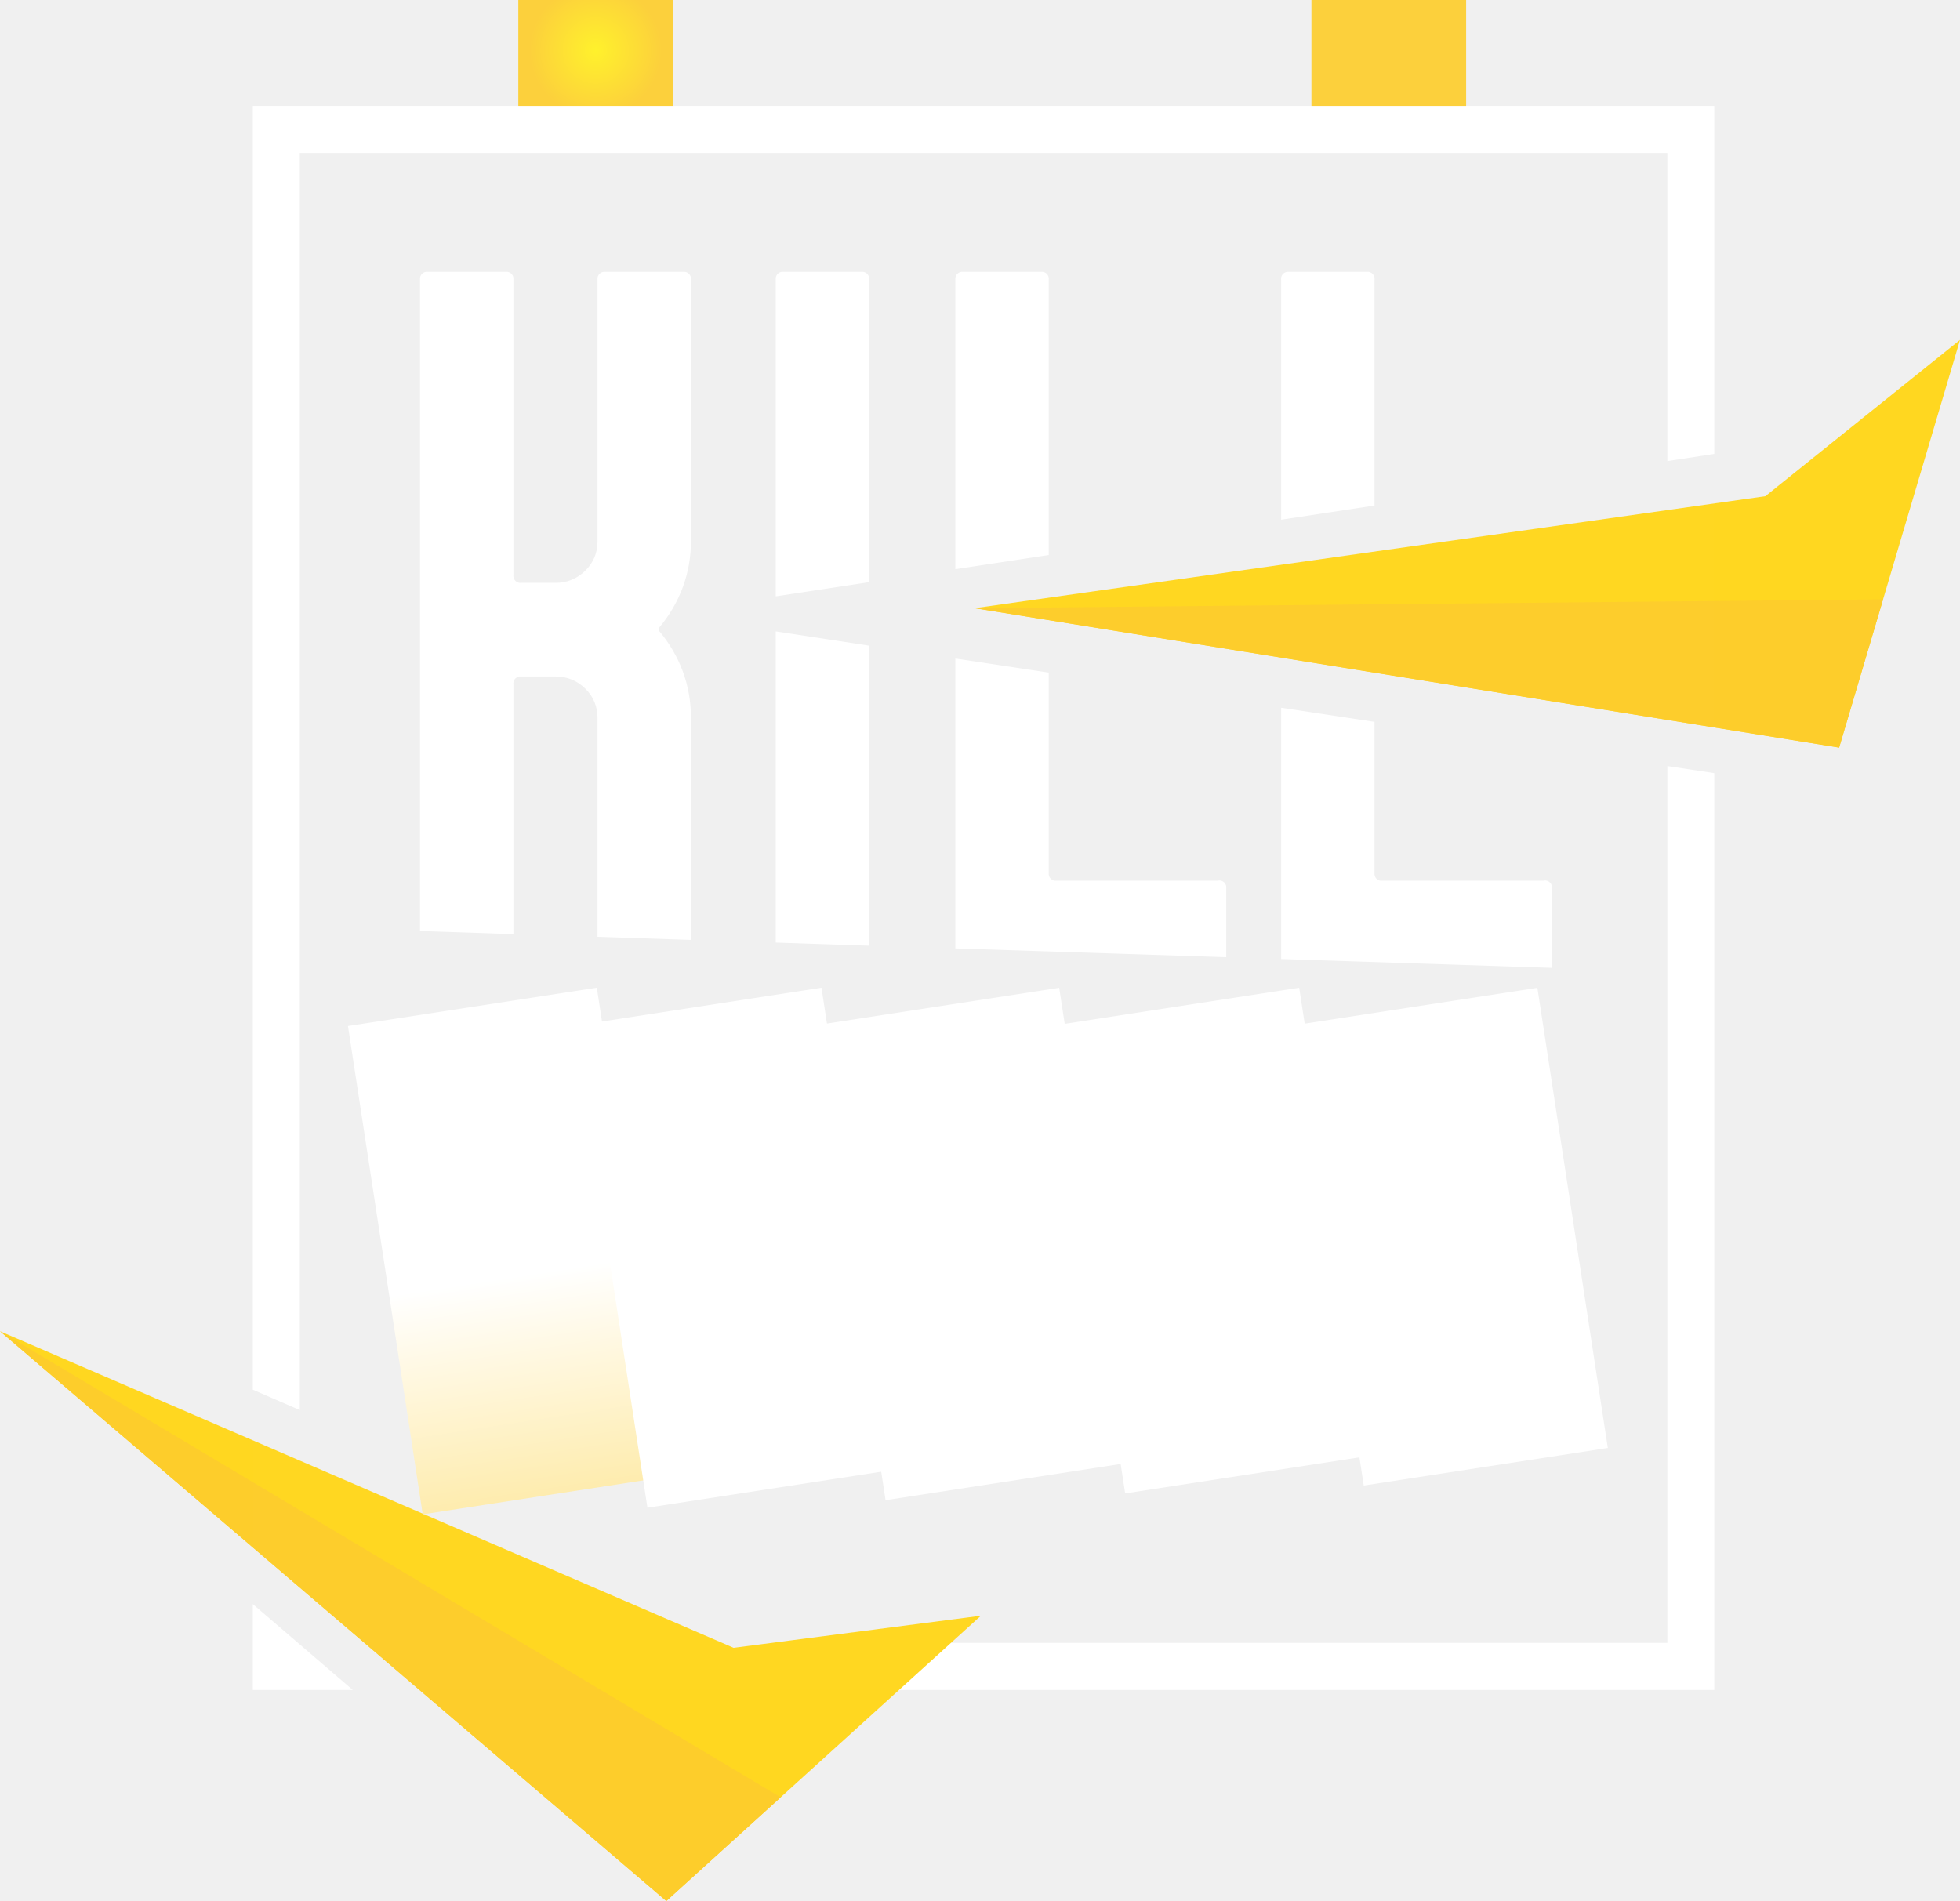
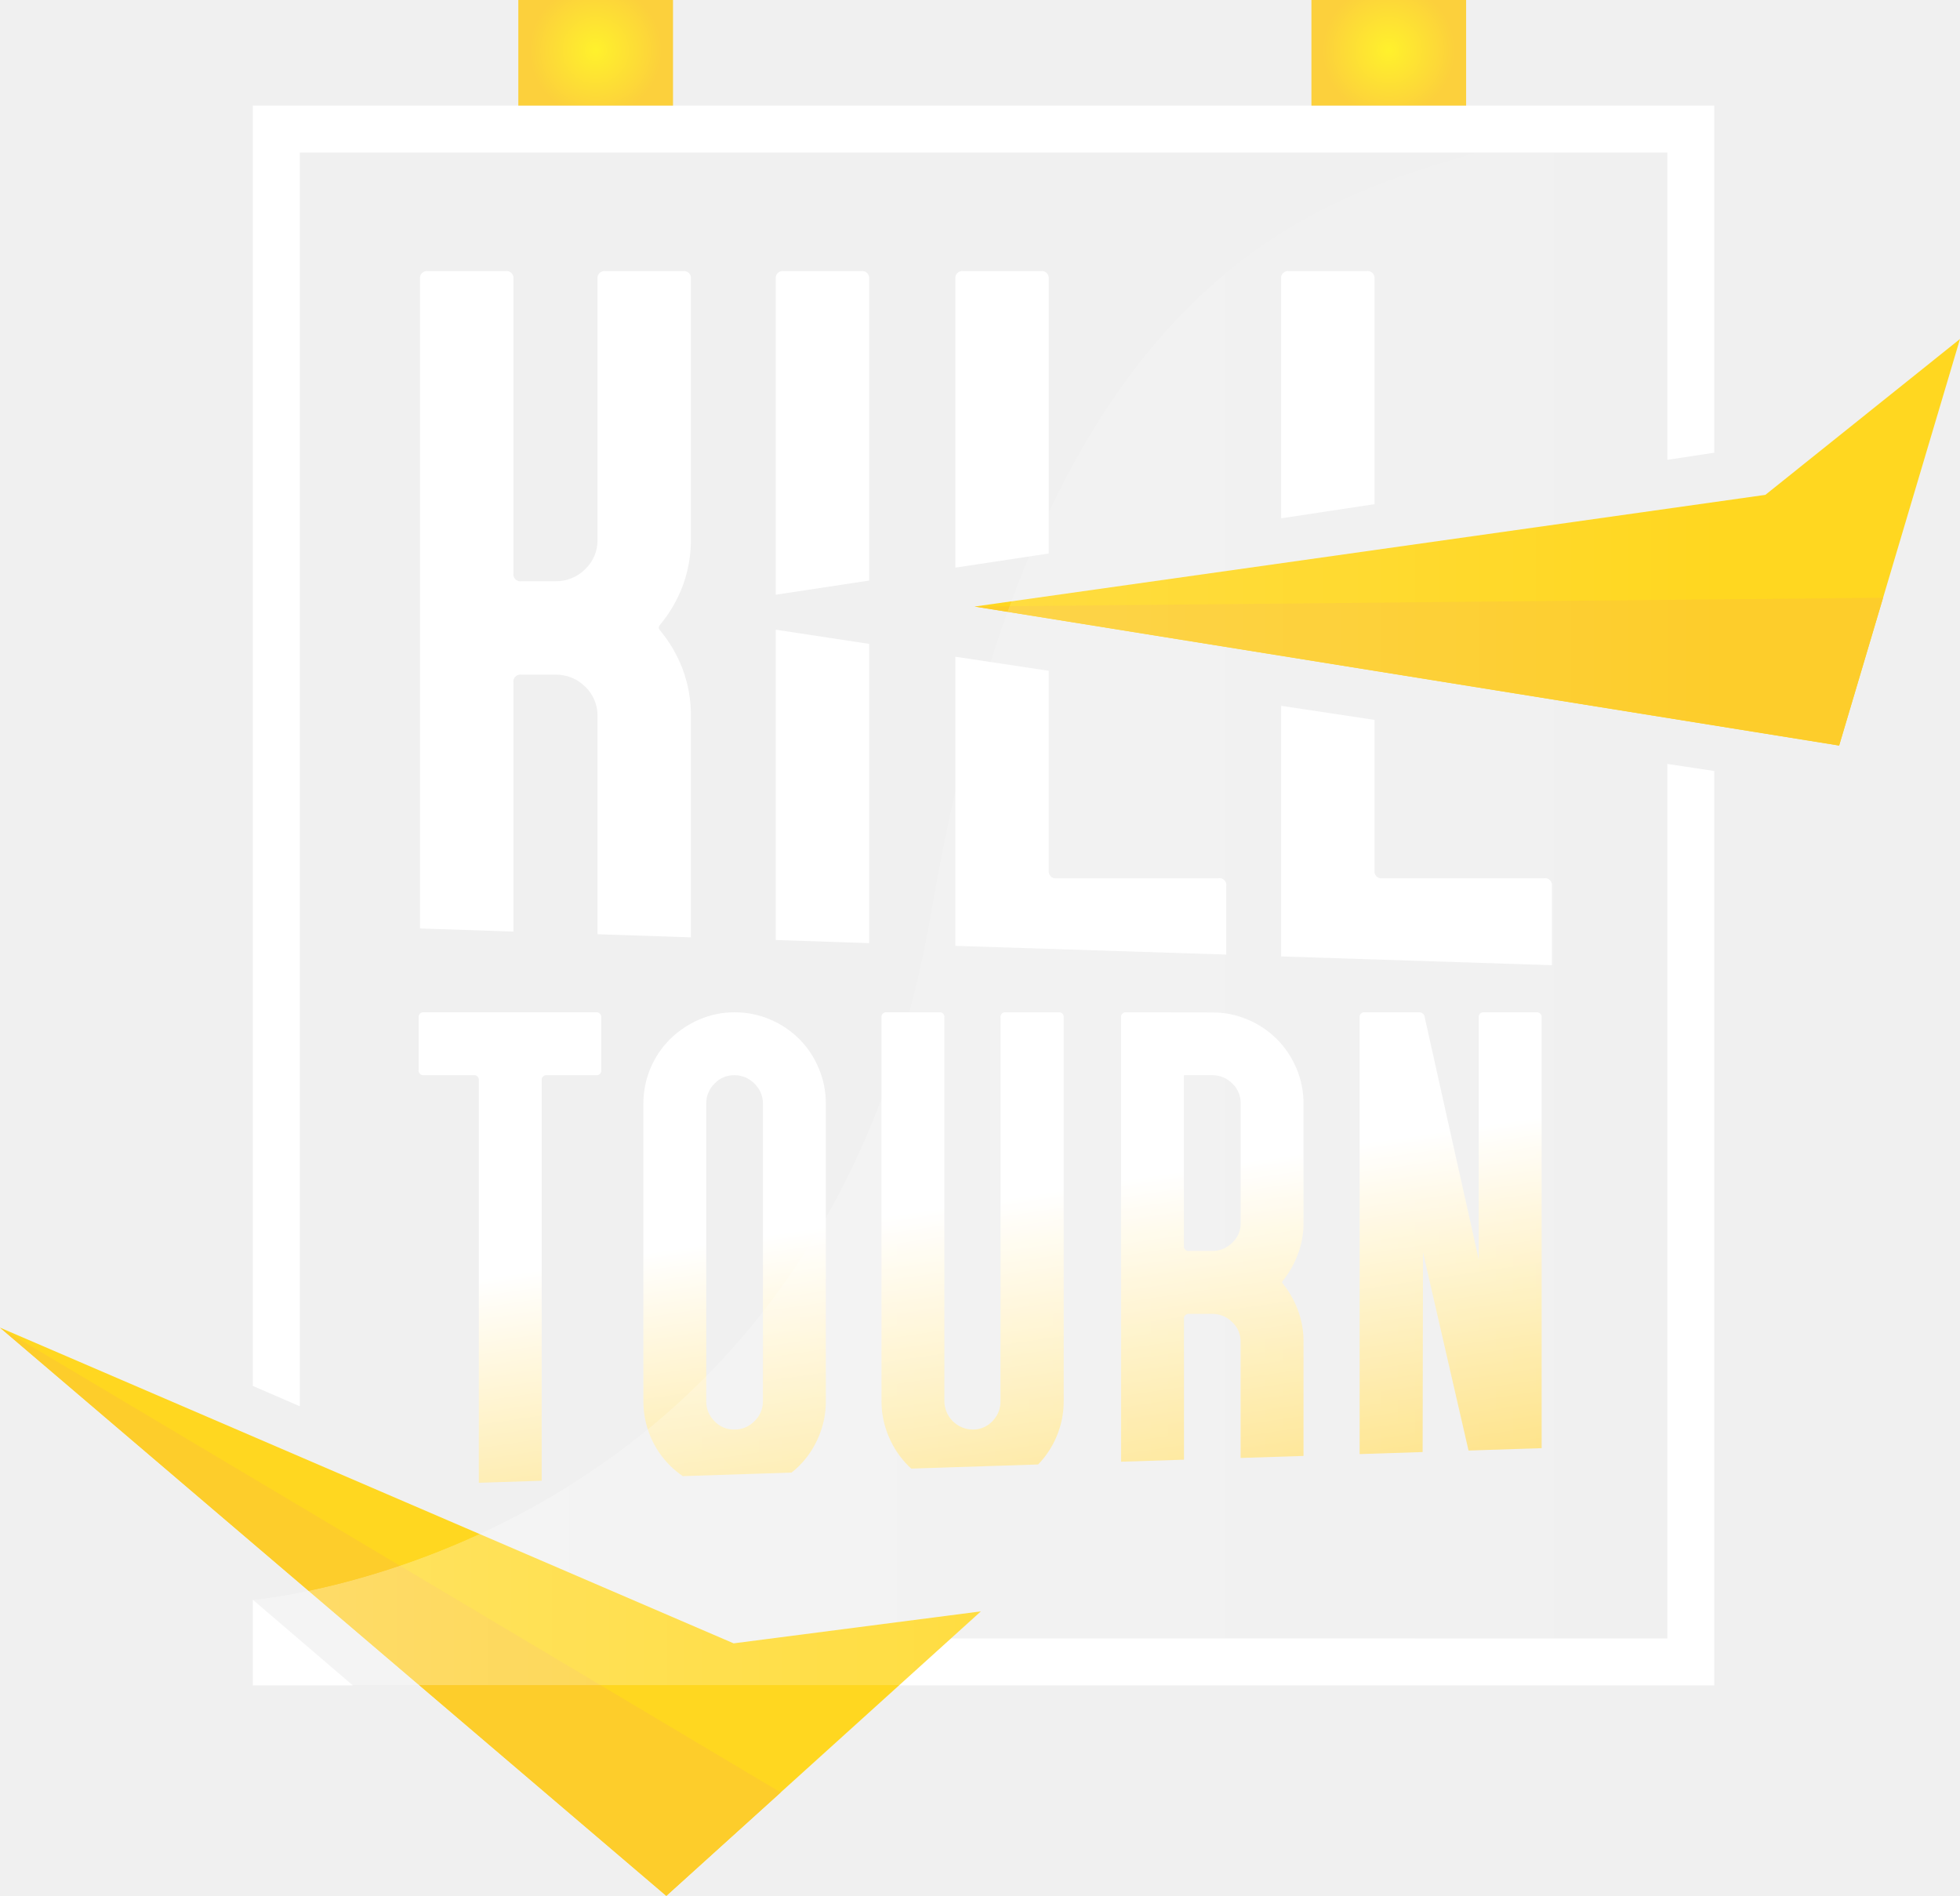
- <svg xmlns="http://www.w3.org/2000/svg" width="100" height="97" viewBox="0 0 100 97" fill="none">
-   <path d="M12.9 81.852V86.232H18L12.9 81.852Z" fill="white" />
-   <path d="M12.9 5.403V70.911L15.295 71.95V7.806H85.069V23.527L87.464 23.162V5.403H12.9Z" fill="white" />
-   <path d="M85.069 83.829H48.492L45.834 86.232H87.464V39.449L85.069 39.087V83.829Z" fill="white" />
-   <path d="M33.995 97L50.045 82.444L37.43 84.081L0 67.927L33.995 97Z" fill="#FFD720" />
-   <path d="M33.995 97L39.83 91.709L0 67.927L33.995 97Z" fill="#FDCD2B" />
-   <path d="M90.07 25.319L49.725 31.033L93.834 38.145L100 17.344L90.07 25.319Z" fill="#FFD720" />
-   <path d="M49.723 31.033L96.075 30.583L93.833 38.145L49.723 31.033Z" fill="#FDCD2B" />
-   <path d="M34.832 29.976C35.115 29.212 35.257 28.402 35.251 27.587V14.272C35.258 14.218 35.253 14.162 35.236 14.11C35.218 14.058 35.189 14.01 35.15 13.971C35.111 13.932 35.064 13.903 35.012 13.885C34.96 13.868 34.904 13.863 34.85 13.87H30.885C30.831 13.863 30.775 13.868 30.723 13.886C30.671 13.904 30.624 13.933 30.585 13.972C30.546 14.011 30.517 14.059 30.5 14.111C30.483 14.164 30.478 14.22 30.486 14.274V27.619C30.49 27.898 30.437 28.176 30.33 28.434C30.222 28.692 30.063 28.924 29.862 29.118C29.66 29.321 29.42 29.481 29.155 29.588C28.89 29.695 28.606 29.746 28.321 29.739H26.598C26.543 29.747 26.488 29.742 26.435 29.725C26.383 29.708 26.335 29.678 26.296 29.639C26.257 29.6 26.227 29.553 26.21 29.5C26.192 29.448 26.187 29.392 26.194 29.337V14.274C26.202 14.22 26.198 14.164 26.181 14.111C26.164 14.059 26.135 14.011 26.096 13.972C26.058 13.933 26.01 13.903 25.958 13.886C25.906 13.868 25.851 13.863 25.797 13.87H21.827C21.773 13.863 21.718 13.868 21.666 13.886C21.614 13.903 21.567 13.933 21.528 13.972C21.49 14.011 21.461 14.058 21.444 14.11C21.426 14.163 21.422 14.218 21.43 14.272V47.504L26.194 47.664V34.92C26.187 34.865 26.192 34.809 26.21 34.757C26.227 34.705 26.257 34.657 26.296 34.618C26.335 34.579 26.383 34.55 26.435 34.532C26.488 34.515 26.543 34.51 26.598 34.518H28.321C28.606 34.511 28.89 34.562 29.155 34.669C29.42 34.776 29.66 34.935 29.862 35.138C30.063 35.331 30.222 35.563 30.329 35.82C30.437 36.078 30.49 36.355 30.486 36.633V47.799L35.251 47.959V36.633C35.256 35.818 35.114 35.009 34.832 34.244C34.555 33.507 34.155 32.822 33.649 32.22C33.626 32.188 33.613 32.15 33.613 32.11C33.613 32.071 33.626 32.032 33.649 32.001C34.156 31.398 34.556 30.714 34.832 29.976Z" fill="white" />
-   <path d="M39.579 32.218V48.095L44.343 48.255V32.945L39.579 32.218ZM43.946 13.87H39.975C39.921 13.863 39.866 13.868 39.814 13.886C39.762 13.904 39.715 13.933 39.677 13.972C39.639 14.011 39.61 14.059 39.593 14.111C39.576 14.163 39.571 14.218 39.579 14.272V30.428L44.343 29.704V14.272C44.351 14.218 44.347 14.162 44.33 14.11C44.312 14.058 44.283 14.011 44.245 13.972C44.206 13.932 44.159 13.903 44.107 13.885C44.055 13.868 44 13.863 43.946 13.87Z" fill="white" />
-   <path d="M53.108 13.87H49.143C49.089 13.862 49.033 13.867 48.981 13.885C48.929 13.902 48.882 13.932 48.843 13.971C48.804 14.01 48.774 14.057 48.757 14.11C48.74 14.162 48.735 14.217 48.742 14.272V29.042L53.507 28.319V14.272C53.515 14.218 53.51 14.162 53.493 14.11C53.476 14.057 53.447 14.01 53.408 13.971C53.369 13.932 53.322 13.902 53.27 13.885C53.218 13.867 53.162 13.862 53.108 13.87ZM62.164 44.938H53.908C53.853 44.946 53.798 44.941 53.746 44.924C53.693 44.906 53.646 44.877 53.607 44.838C53.568 44.799 53.539 44.751 53.522 44.699C53.504 44.647 53.499 44.591 53.507 44.536V34.321L48.742 33.602V48.393L62.563 48.841V45.331C62.571 45.276 62.566 45.221 62.549 45.169C62.532 45.117 62.502 45.069 62.464 45.031C62.425 44.992 62.378 44.962 62.326 44.945C62.274 44.928 62.218 44.923 62.164 44.93" fill="white" />
-   <path d="M69.728 13.87H65.763C65.709 13.862 65.654 13.867 65.602 13.885C65.549 13.902 65.502 13.932 65.463 13.971C65.425 14.01 65.395 14.057 65.378 14.11C65.361 14.162 65.356 14.218 65.364 14.272V26.518L70.129 25.795V14.272C70.137 14.217 70.132 14.162 70.114 14.11C70.097 14.057 70.067 14.01 70.029 13.971C69.99 13.932 69.942 13.902 69.89 13.885C69.838 13.867 69.783 13.862 69.728 13.87ZM78.785 44.938H70.528C70.474 44.946 70.418 44.941 70.366 44.924C70.314 44.906 70.267 44.877 70.228 44.838C70.189 44.799 70.16 44.751 70.143 44.699C70.126 44.647 70.121 44.591 70.129 44.536V36.833L65.364 36.113V48.934L79.181 49.384C79.182 49.359 79.182 49.334 79.181 49.309V45.332C79.188 45.278 79.183 45.222 79.166 45.17C79.148 45.117 79.119 45.07 79.08 45.031C79.041 44.992 78.994 44.962 78.942 44.945C78.89 44.928 78.834 44.923 78.78 44.93" fill="white" />
-   <path d="M30.45 50.398L17.753 52.353L21.568 77.271L34.265 75.316L30.45 50.398Z" fill="url(#paint0_linear)" />
-   <path d="M41.912 50.399L29.268 52.347L33.032 76.932L45.676 74.985L41.912 50.399Z" fill="url(#paint1_linear)" />
-   <path d="M54.04 50.403L41.476 52.338L45.182 76.548L57.746 74.613L54.04 50.403Z" fill="url(#paint2_linear)" />
-   <path d="M66.286 50.4L53.751 52.331L57.406 76.202L69.941 74.272L66.286 50.4Z" fill="url(#paint3_linear)" />
-   <path d="M78.438 50.404L65.984 52.322L69.579 75.801L82.032 73.883L78.438 50.404Z" fill="url(#paint4_linear)" />
-   <path d="M34.337 0H26.445V5.403H34.337V0Z" fill="url(#paint5_radial)" />
-   <path d="M74.803 0H66.91V5.403H74.803V0Z" fill="url(#paint6_radial)" />
-   <g opacity="0.3">
-     <g opacity="0.3">
-       <g opacity="0.3">
-         <g opacity="0.3">
-           <path opacity="0.3" d="M87.464 5.403H12.9V86.23H87.464V5.403Z" fill="url(#paint7_linear)" />
+ <svg xmlns="http://www.w3.org/2000/svg" xmlns:xlink="http://www.w3.org/1999/xlink" viewBox="0 0 626.29 605.7">
+   <defs>
+     <style>.cls-1{fill:url(#Безымянный_градиент_9);}.cls-2{fill:none;}.cls-3{fill:#fff;}.cls-4{fill:#ffd720;}.cls-5{fill:#fdcd2b;}.cls-6{clip-path:url(#clip-path);}.cls-7{clip-path:url(#clip-path-2);}.cls-8{fill:url(#Безымянный_градиент_5);}.cls-9{clip-path:url(#clip-path-3);}.cls-10{fill:url(#Безымянный_градиент_5-2);}.cls-11{clip-path:url(#clip-path-4);}.cls-12{fill:url(#Безымянный_градиент_5-3);}.cls-13{clip-path:url(#clip-path-5);}.cls-14{fill:url(#Безымянный_градиент_5-4);}.cls-15{clip-path:url(#clip-path-6);}.cls-16{fill:url(#Безымянный_градиент_5-5);}.cls-17{clip-path:url(#clip-path-7);}.cls-18{fill:url(#Безымянный_градиент_7);}.cls-19{clip-path:url(#clip-path-8);}.cls-20{fill:url(#Безымянный_градиент_7-2);}.cls-21{opacity:0.3;}.cls-22{clip-path:url(#clip-path-10);}.cls-23{clip-path:url(#clip-path-11);}.cls-24{mask:url(#mask);}.cls-25{fill:url(#Безымянный_градиент_8);}</style>
+     <linearGradient id="Безымянный_градиент_9" y1="605.71" x2="1" y2="605.71" gradientTransform="matrix(466.99, 0, 0, -466.99, 80.79, 283146.09)" gradientUnits="userSpaceOnUse">
+       <stop offset="0" stop-color="#fff" />
+       <stop offset="1" />
+     </linearGradient>
+     <clipPath id="clip-path" transform="translate(0 0)">
+       <rect class="cls-2" width="626.29" height="605.7" />
+     </clipPath>
+     <clipPath id="clip-path-2" transform="translate(0 0)">
+       <path class="cls-2" d="M135.47,323.42a1.5,1.5,0,0,0-1.7,1.68v16.73a1.5,1.5,0,0,0,1.7,1.68h15.8A1.5,1.5,0,0,1,153,345.2V473.73l20.09-.65V345.2a1.5,1.5,0,0,1,1.69-1.69h15.65a1.49,1.49,0,0,0,1.69-1.68V325.1a1.49,1.49,0,0,0-1.69-1.68Z" />
+     </clipPath>
+     <linearGradient id="Безымянный_градиент_5" y1="605.65" x2="1" y2="605.65" gradientTransform="matrix(0, 184.64, 184.64, 0, -111662.63, 406.8)" gradientUnits="userSpaceOnUse">
+       <stop offset="0" stop-color="#fff" />
+       <stop offset="1" stop-color="#fdcd2b" />
+     </linearGradient>
+     <clipPath id="clip-path-3" transform="translate(0 0)">
+       <path class="cls-2" d="M228.3,454.05a8.76,8.76,0,0,1-2.63-6.37V352.57a8.76,8.76,0,0,1,2.63-6.37,8.56,8.56,0,0,1,6.35-2.69,8.83,8.83,0,0,1,6.42,2.69,8.68,8.68,0,0,1,2.71,6.37v95.11a8.68,8.68,0,0,1-2.71,6.37,8.82,8.82,0,0,1-6.42,2.68,8.55,8.55,0,0,1-6.35-2.68m-4.85-128.33a30.34,30.34,0,0,0-9.28,6.21,29,29,0,0,0-8.59,20.64v95.11a29,29,0,0,0,8.59,20.64,29.94,29.94,0,0,0,4,3.29l34.75-1.14a22.74,22.74,0,0,0,2.44-2.15,29.09,29.09,0,0,0,6.22-9.29,28.4,28.4,0,0,0,2.3-11.35V352.57a28.45,28.45,0,0,0-2.3-11.36,28.8,28.8,0,0,0-15.49-15.49,28.46,28.46,0,0,0-11.37-2.3,27.87,27.87,0,0,0-11.26,2.3" />
+     </clipPath>
+     <linearGradient id="Безымянный_градиент_5-2" y1="605.71" y2="605.71" gradientTransform="matrix(0, 184.64, 184.64, 0, -111600.59, 395.89)" xlink:href="#Безымянный_градиент_5" />
+     <clipPath id="clip-path-4" transform="translate(0 0)">
+       <path class="cls-2" d="M321.39,323.42a1.49,1.49,0,0,0-1.69,1.68V447.68a8.84,8.84,0,0,1-2.59,6.37,8.47,8.47,0,0,1-6.29,2.68,9.17,9.17,0,0,1-9.06-9.05V325.1a1.48,1.48,0,0,0-1.68-1.68H283.35a1.48,1.48,0,0,0-1.68,1.68V447.68A28.73,28.73,0,0,0,284,459a29.37,29.37,0,0,0,6.2,9.29c.32.31.64.62,1,.91l40.52-1.32a28.87,28.87,0,0,0,5.87-8.88,28.57,28.57,0,0,0,2.3-11.35V325.1a1.49,1.49,0,0,0-1.68-1.68Z" />
+     </clipPath>
+     <linearGradient id="Безымянный_градиент_5-3" y1="605.7" y2="605.7" gradientTransform="matrix(0, 184.64, 184.64, 0, -111522.83, 384.34)" xlink:href="#Безымянный_градиент_5" />
+     <clipPath id="clip-path-5" transform="translate(0 0)">
+       <path class="cls-2" d="M378.32,398V343.51h9a8.91,8.91,0,0,1,6.41,2.62,8.58,8.58,0,0,1,2.72,6.46v38.15a8.41,8.41,0,0,1-2.72,6.31,8.9,8.9,0,0,1-6.41,2.61H380a1.49,1.49,0,0,1-1.7-1.69M359.9,323.42a1.48,1.48,0,0,0-1.68,1.68V467l20.1-.65V421.45a1.49,1.49,0,0,1,1.7-1.69h7.27a8.9,8.9,0,0,1,6.41,2.61,8.37,8.37,0,0,1,2.72,6.29V465.8l20.1-.65V428.66a28,28,0,0,0-1.78-10.05,30.41,30.41,0,0,0-4.82-8.51.58.58,0,0,1,0-.93,30.41,30.41,0,0,0,4.82-8.51,28,28,0,0,0,1.78-10.05v-38a28.8,28.8,0,0,0-2.3-11.36,29.24,29.24,0,0,0-6.23-9.28,28.92,28.92,0,0,0-9.27-6.21,28.41,28.41,0,0,0-11.36-2.3Z" />
+     </clipPath>
+     <linearGradient id="Безымянный_градиент_5-4" y1="605.71" y2="605.71" gradientTransform="matrix(0, 184.64, 184.64, 0, -111449.59, 372.68)" xlink:href="#Безымянный_градиент_5" />
+     <clipPath id="clip-path-6" transform="translate(0 0)">
+       <path class="cls-2" d="M474.19,323.42a1.48,1.48,0,0,0-1.68,1.68v77.32l-17.34-77.78a1.69,1.69,0,0,0-1.68-1.22H436.14a1.49,1.49,0,0,0-1.69,1.68V464.56l20.13-.65.12-63.79,14.55,63.31,23.36-.76V325.1a1.48,1.48,0,0,0-1.68-1.68Z" />
+     </clipPath>
+     <linearGradient id="Безымянный_градиент_5-5" y1="605.7" y2="605.7" gradientTransform="matrix(0, 184.64, 184.64, 0, -111371.5, 361.11)" xlink:href="#Безымянный_градиент_5" />
+     <clipPath id="clip-path-7" transform="translate(0 0)">
+       <rect class="cls-2" x="165.62" width="49.43" height="33.74" />
+     </clipPath>
+     <radialGradient id="Безымянный_градиент_7" cx="0" cy="605.7" r="1" gradientTransform="matrix(21.16, 0, 0, -21.16, 190.34, 12832.66)" gradientUnits="userSpaceOnUse">
+       <stop offset="0" stop-color="#fff12c" />
+       <stop offset="1" stop-color="#fcd03c" />
+     </radialGradient>
+     <clipPath id="clip-path-8" transform="translate(0 0)">
+       <rect class="cls-2" x="419.05" width="49.43" height="33.74" />
+     </clipPath>
+     <radialGradient id="Безымянный_градиент_7-2" cx="0" cy="605.7" r="1" gradientTransform="matrix(21.16, 0, 0, -21.16, 443.76, 12832.66)" xlink:href="#Безымянный_градиент_7" />
+     <clipPath id="clip-path-10" transform="translate(0 0)">
+       <rect class="cls-2" x="80.79" y="39.05" width="466.99" height="499.4" />
+     </clipPath>
+     <clipPath id="clip-path-11" transform="translate(0 0)">
+       <path class="cls-2" d="M80.79,511.11S262.4,496.52,297.51,291.56s124-227.82,173.94-242.82,76.33-8.11,76.33-8.11V538.46h-467Z" />
+     </clipPath>
+     <mask id="mask" x="80.79" y="33.74" width="466.99" height="504.71" maskUnits="userSpaceOnUse">
+       <g transform="translate(0 0)">
+         <rect class="cls-1" x="80.79" y="33.74" width="466.99" height="504.71" />
+       </g>
+     </mask>
+     <linearGradient id="Безымянный_градиент_8" y1="605.71" x2="1" y2="605.71" gradientTransform="matrix(466.99, 0, 0, -466.99, 80.79, 283146.1)" gradientUnits="userSpaceOnUse">
+       <stop offset="0" stop-color="#fff" />
+       <stop offset="1" stop-color="#fff" />
+     </linearGradient>
+   </defs>
+   <g id="Слой_2" data-name="Слой 2">
+     <g id="Слой_1-2" data-name="Слой 1">
+       <g id="KillTourn">
+         <polygon class="cls-3" points="80.79 511.11 80.79 538.46 112.73 538.46 80.79 511.11" />
+         <polygon class="cls-3" points="80.79 33.74 80.79 442.79 95.79 449.28 95.79 48.74 532.78 48.74 532.78 146.91 547.78 144.63 547.78 33.74 80.79 33.74" />
+         <polygon class="cls-3" points="532.78 523.46 303.7 523.46 287.05 538.46 547.78 538.46 547.78 246.33 532.78 244.07 532.78 523.46" />
+         <polygon class="cls-4" points="212.91 605.7 313.43 514.81 234.42 525.03 0 424.16 212.91 605.7" />
+         <polygon class="cls-5" points="212.91 605.7 249.45 572.66 0 424.16 212.91 605.7" />
+         <polygon class="cls-4" points="564.1 158.1 311.42 193.78 587.67 238.19 626.29 108.3 626.29 108.3 564.1 158.1" />
+         <polygon class="cls-5" points="311.41 193.78 601.71 190.97 587.67 238.19 311.41 193.78" />
+         <g class="cls-6">
+           <path class="cls-3" d="M218.15,187.18a42.06,42.06,0,0,0,2.62-14.92V89.12a2.22,2.22,0,0,0-2.51-2.51H193.43a2.22,2.22,0,0,0-2.5,2.52v83.33a12.7,12.7,0,0,1-3.91,9.36,13.15,13.15,0,0,1-9.65,3.88H166.58a2.23,2.23,0,0,1-2.53-2.51V89.13a2.21,2.21,0,0,0-2.49-2.52H136.7a2.21,2.21,0,0,0-2.49,2.51V296.63l29.84,1V218.05a2.23,2.23,0,0,1,2.53-2.51h10.79a13.18,13.18,0,0,1,9.65,3.87,12.68,12.68,0,0,1,3.91,9.34v69.72l29.84,1V228.75a42.14,42.14,0,0,0-2.62-14.92,43.37,43.37,0,0,0-7.41-12.64,1.16,1.16,0,0,1,0-1.37,43.11,43.11,0,0,0,7.41-12.64" transform="translate(0 0)" />
+           <path class="cls-3" d="M247.88,201.18v99.14l29.84,1v-95.6ZM275.23,86.61H250.36a2.21,2.21,0,0,0-2.48,2.51V190l29.84-4.52V89.12a2.21,2.21,0,0,0-2.49-2.51" transform="translate(0 0)" />
+           <path class="cls-3" d="M332.61,86.61H307.78a2.22,2.22,0,0,0-2.51,2.51v92.23l29.84-4.52V89.12a2.21,2.21,0,0,0-2.5-2.51m56.72,194H337.62a2.22,2.22,0,0,1-2.51-2.51V214.31l-29.84-4.49v92.36l86.56,2.8V283.06a2.21,2.21,0,0,0-2.5-2.5" transform="translate(0 0)" />
+           <path class="cls-3" d="M436.7,86.61H411.87a2.21,2.21,0,0,0-2.5,2.51v76.47l29.84-4.52V89.12a2.22,2.22,0,0,0-2.51-2.51m56.72,194H441.71a2.21,2.21,0,0,1-2.5-2.51V230l-29.84-4.5v80.06l86.53,2.81a3.48,3.48,0,0,0,0-.47V283.07a2.22,2.22,0,0,0-2.51-2.51" transform="translate(0 0)" />
+         </g>
+         <g class="cls-7">
+           <rect class="cls-8" x="122.7" y="319.87" width="80.45" height="157.42" transform="translate(-58.64 29.37) rotate(-8.73)" />
+         </g>
+         <g class="cls-9">
+           <rect class="cls-10" x="194.66" y="319.86" width="80.12" height="155.32" transform="translate(-57.65 40.26) rotate(-8.73)" />
+         </g>
+         <g class="cls-11">
+           <rect class="cls-12" x="270.93" y="319.85" width="79.61" height="152.95" transform="translate(-56.58 51.79) rotate(-8.73)" />
+         </g>
+         <g class="cls-13">
+           <rect class="cls-14" x="347.65" y="319.83" width="79.43" height="150.81" transform="translate(-55.53 63.41) rotate(-8.73)" />
+         </g>
+         <g class="cls-15">
+           <rect class="cls-16" x="424.08" y="319.83" width="78.91" height="148.33" transform="translate(-54.46 74.96) rotate(-8.73)" />
+         </g>
+         <g class="cls-17">
+           <rect class="cls-18" x="165.62" width="49.43" height="33.74" />
+         </g>
+         <g class="cls-19">
+           <rect class="cls-20" x="419.05" width="49.43" height="33.74" />
+         </g>
+         <g class="cls-6">
+           <g class="cls-21">
+             <g class="cls-22">
+               <g class="cls-23">
+                 <g class="cls-24">
+                   <rect class="cls-25" x="80.79" y="33.74" width="466.99" height="504.71" />
+                 </g>
+               </g>
+             </g>
+           </g>
        </g>
      </g>
    </g>
  </g>
-   <defs>
-     <linearGradient id="paint0_linear" x1="26.47" y1="65.095" x2="30.971" y2="94.318" gradientUnits="userSpaceOnUse">
-       <stop stop-color="white" />
-       <stop offset="1" stop-color="#FDCD2B" />
-     </linearGradient>
-     <linearGradient id="paint1_linear" x1="2.73404e+06" y1="-415188" x2="2.7344e+06" y2="-412846" gradientUnits="userSpaceOnUse">
-       <stop stop-color="white" />
-       <stop offset="1" stop-color="#FDCD2B" />
-     </linearGradient>
-     <linearGradient id="paint2_linear" x1="2.69251e+06" y1="-406511" x2="2.69287e+06" y2="-404185" gradientUnits="userSpaceOnUse">
-       <stop stop-color="white" />
-       <stop offset="1" stop-color="#FDCD2B" />
-     </linearGradient>
-     <linearGradient id="paint3_linear" x1="2.65514e+06" y1="-398460" x2="2.6555e+06" y2="-396139" gradientUnits="userSpaceOnUse">
-       <stop stop-color="white" />
-       <stop offset="1" stop-color="#FDCD2B" />
-     </linearGradient>
-     <linearGradient id="paint4_linear" x1="2.61168e+06" y1="-389479" x2="2.61203e+06" y2="-387173" gradientUnits="userSpaceOnUse">
-       <stop stop-color="white" />
-       <stop offset="1" stop-color="#FDCD2B" />
-     </linearGradient>
-     <radialGradient id="paint5_radial" cx="0" cy="0" r="1" gradientUnits="userSpaceOnUse" gradientTransform="translate(30.3916 2.57001) scale(3.37864 3.38867)">
-       <stop stop-color="#FFF12C" />
-       <stop offset="1" stop-color="#FCD03C" />
-     </radialGradient>
-     <radialGradient id="paint6_radial" cx="0" cy="0" r="1" gradientUnits="userSpaceOnUse" gradientTransform="translate(1486.67 -67196.9) scale(167.005 114.334)">
-       <stop stop-color="#FFF12C" />
-       <stop offset="1" stop-color="#FCD03C" />
-     </radialGradient>
-     <linearGradient id="paint7_linear" x1="12.9" y1="45.735" x2="87.464" y2="45.735" gradientUnits="userSpaceOnUse">
-       <stop stop-color="white" />
-       <stop offset="1" stop-color="white" />
-     </linearGradient>
-   </defs>
</svg>
